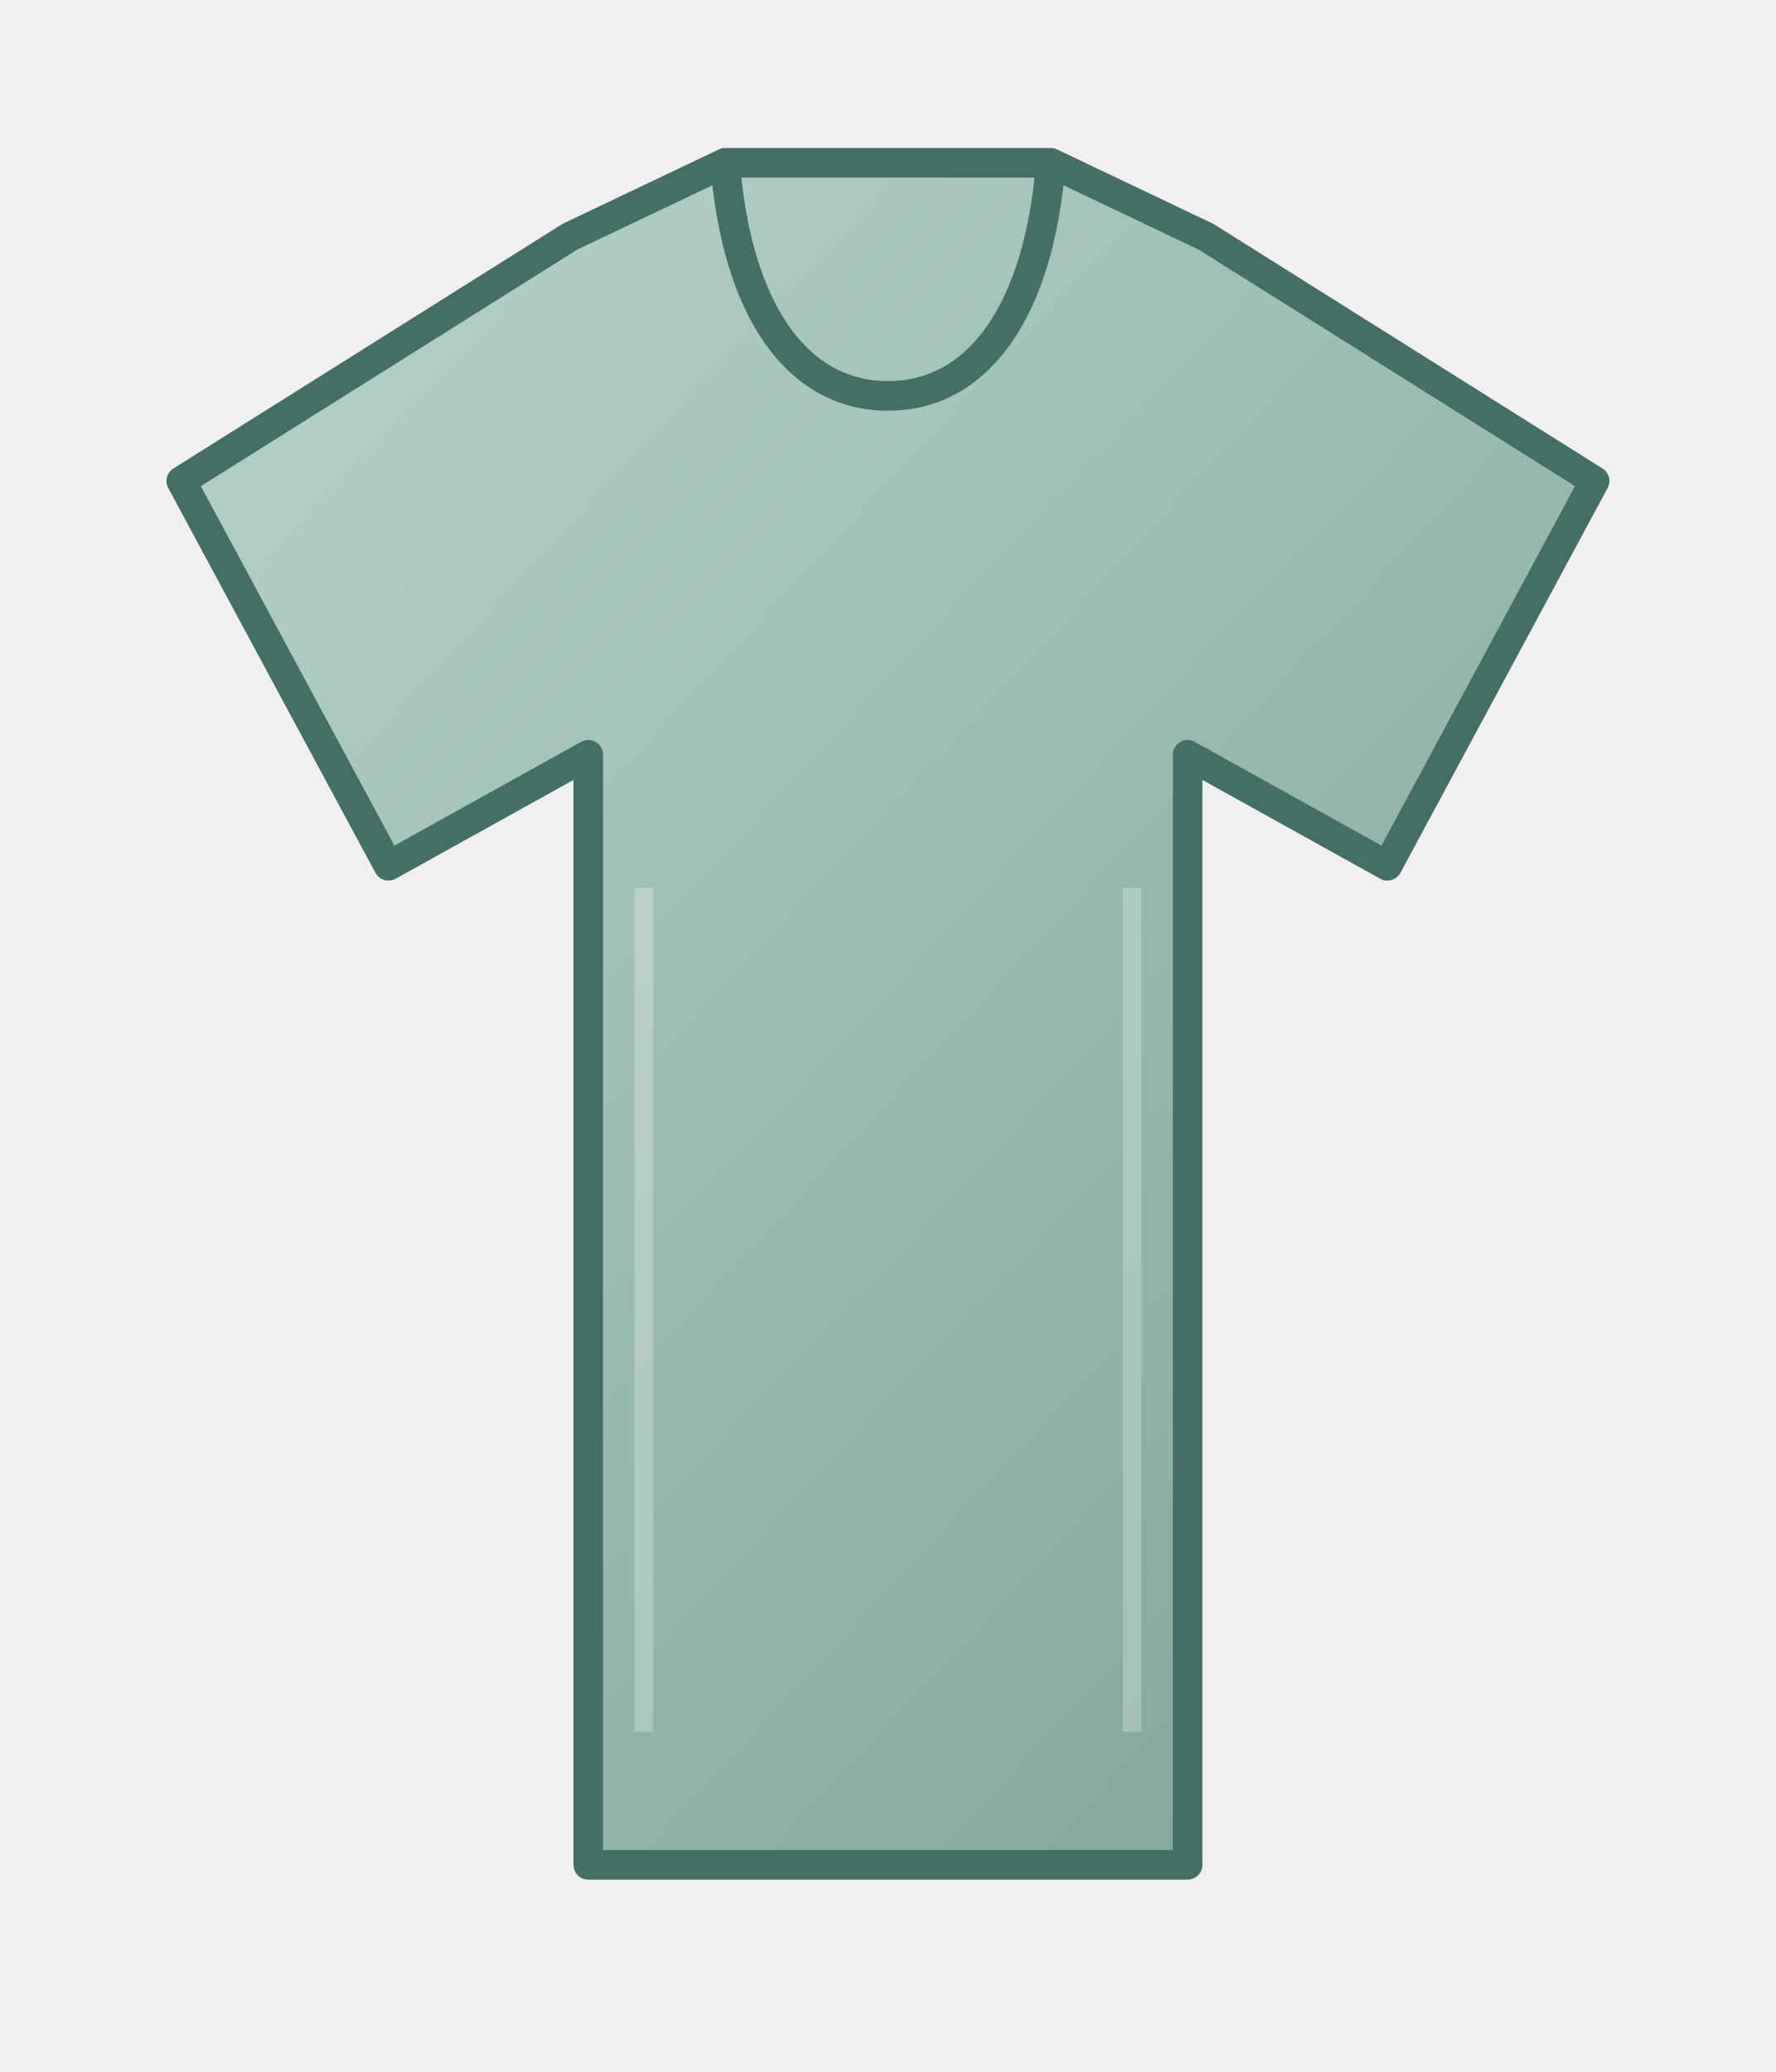
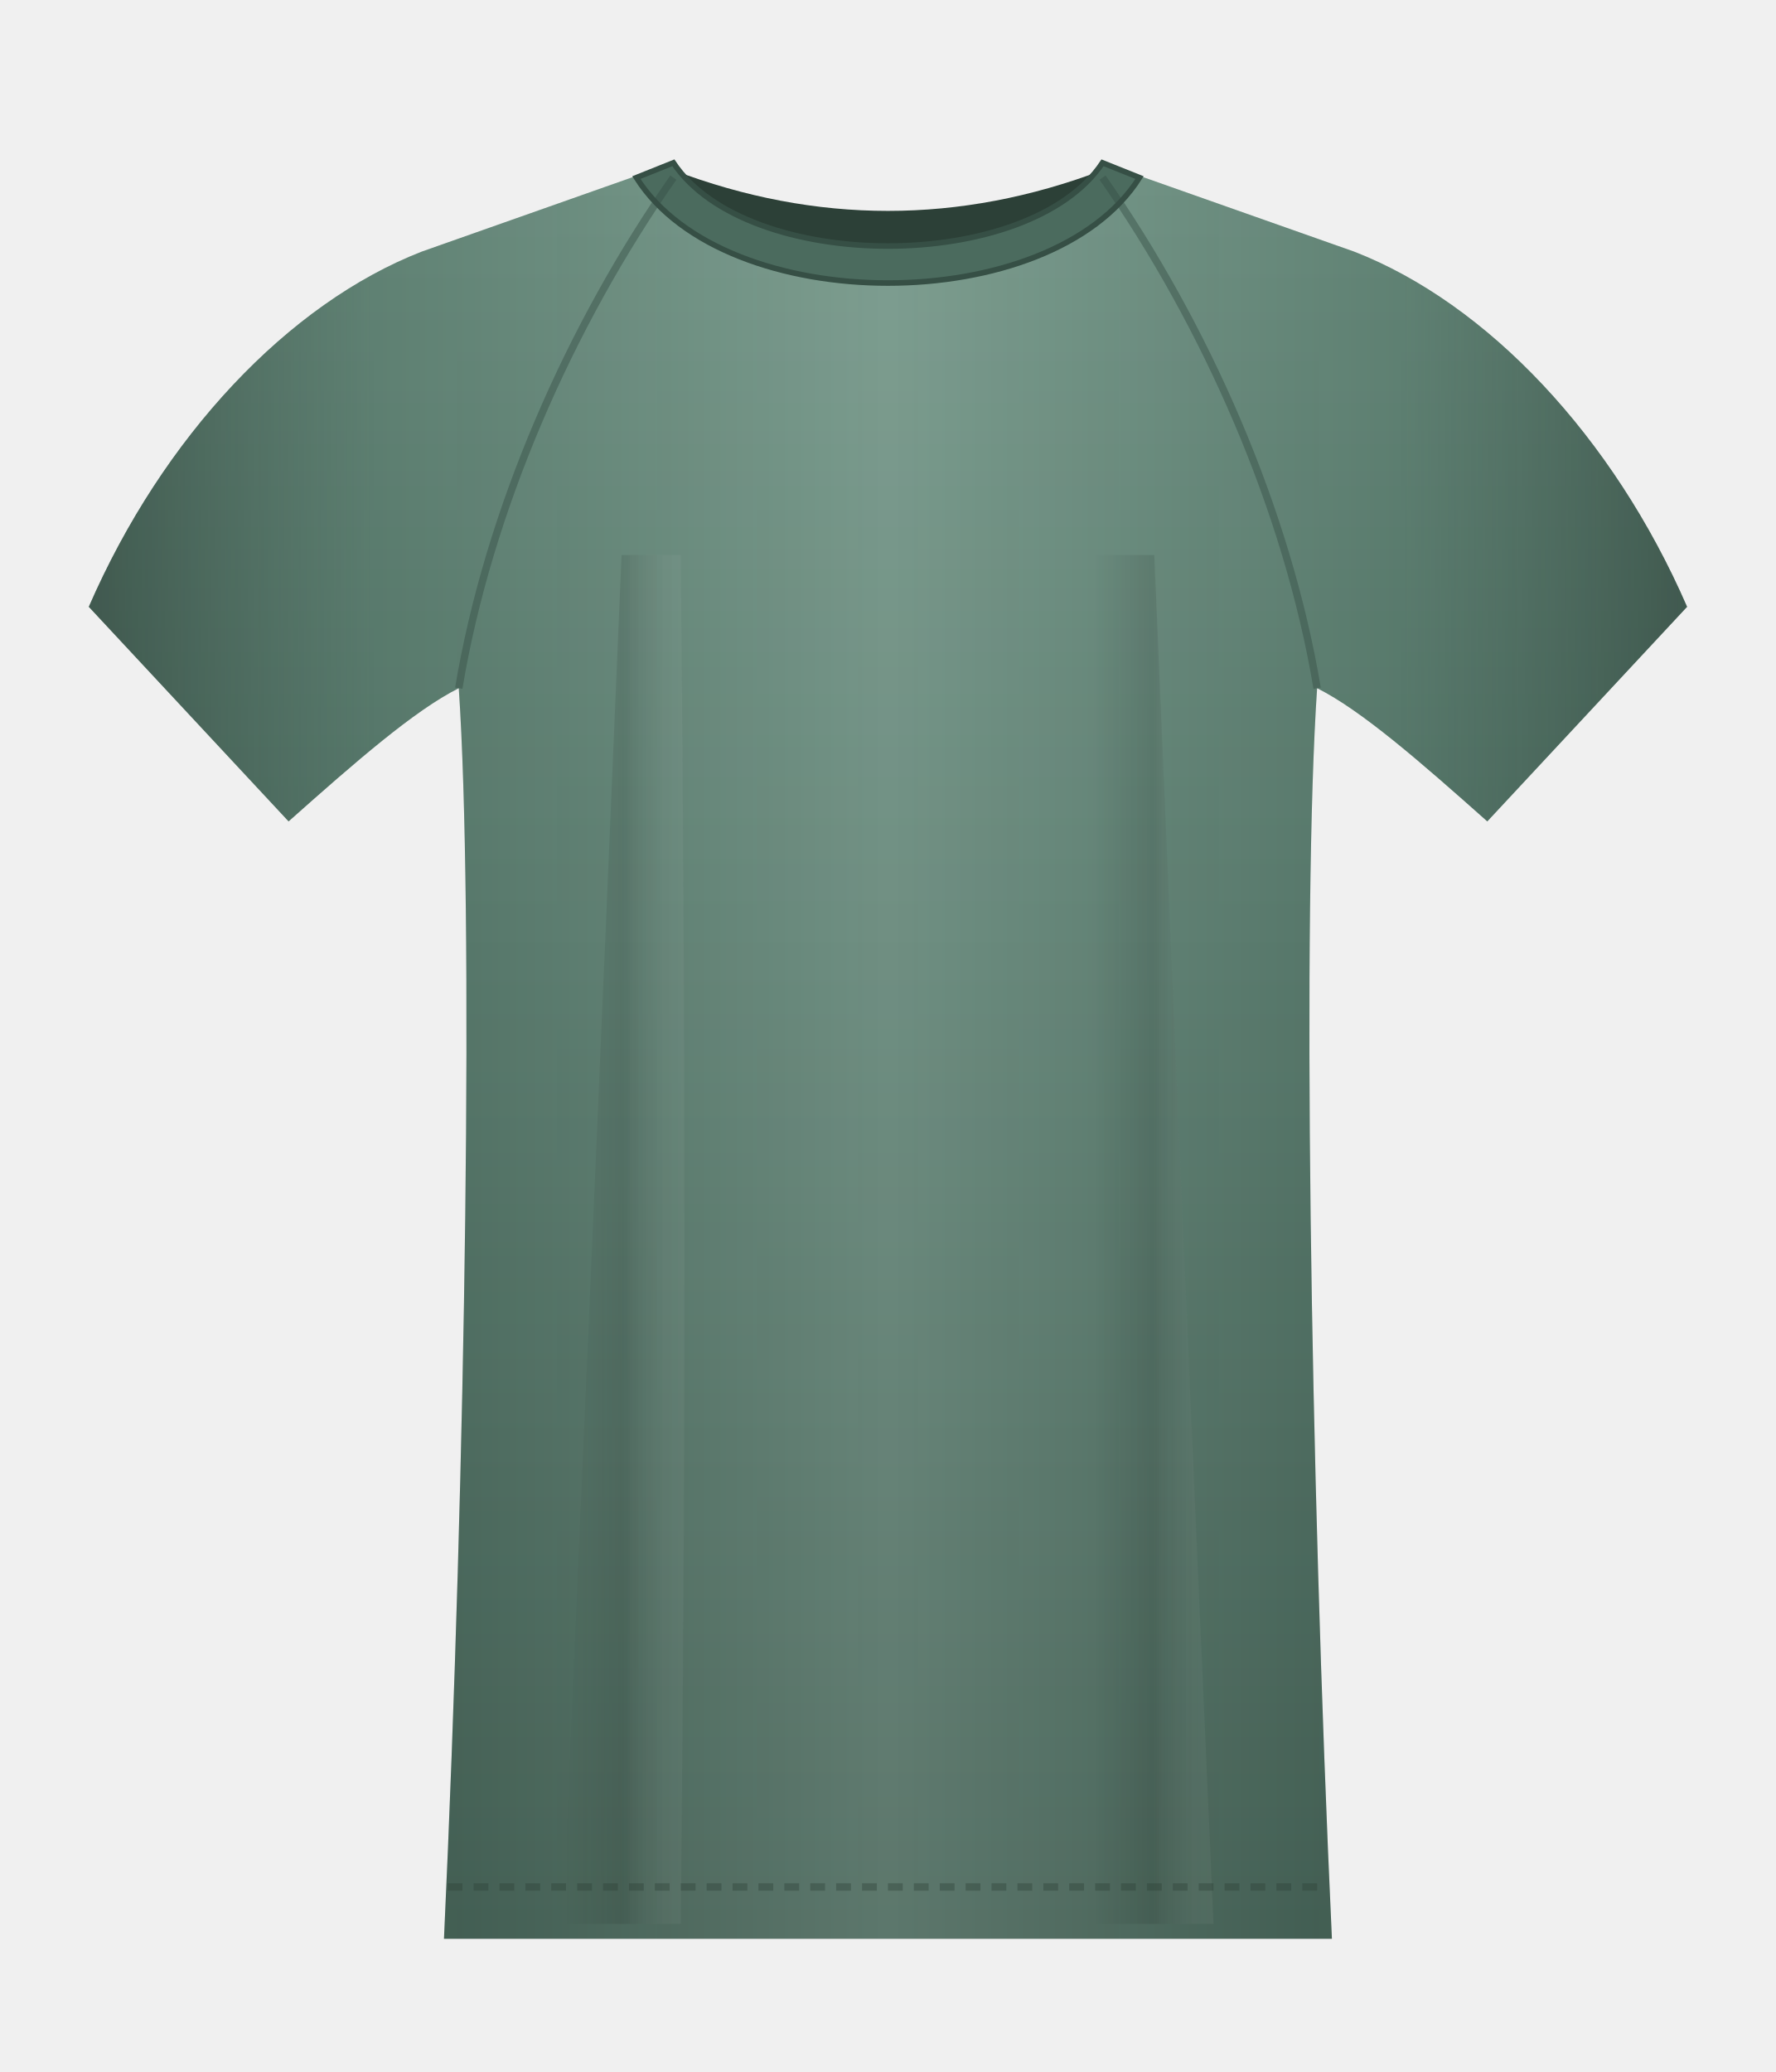
<svg xmlns="http://www.w3.org/2000/svg" viewBox="0 0 480 560">
  <defs>
-     <linearGradient id="fabric" x2="0.9" y2="1">
-       <stop stop-color="#b8d4c8" />
-       <stop offset="1" stop-color="#7fa597" />
+     <linearGradient id="teeBase" x1="0" y1="0" x2="0" y2="1">
+       <stop offset="0%" stop-color="#6b8f80" />
+       <stop offset="45%" stop-color="#587b6d" />
+       <stop offset="100%" stop-color="#425f53" />
+     </linearGradient>
+     <linearGradient id="teeCylinder" x1="0" y1="0" x2="1" y2="0">
+       <stop offset="0%" stop-color="#1d2b25" stop-opacity="0.48" />
+       <stop offset="18%" stop-color="#2c4038" stop-opacity="0.14" />
+       <stop offset="50%" stop-color="#e8f5ef" stop-opacity="0.16" />
+       <stop offset="82%" stop-color="#2c4038" stop-opacity="0.14" />
+       <stop offset="100%" stop-color="#1d2b25" stop-opacity="0.48" />
+     </linearGradient>
+     <linearGradient id="drapeFold" x1="0" y1="0" x2="1" y2="0">
+       <stop offset="0%" stop-color="#000" stop-opacity="0" />
+       <stop offset="50%" stop-color="#000" stop-opacity="0.14" />
+       <stop offset="100%" stop-color="#fff" stop-opacity="0.06" />
    </linearGradient>
  </defs>
-   <path d="M154 64 196 44h88l42 20 105 66-56 104-54-30v300H159V204l-54 30-56-104z" fill="url(#fabric)" stroke="#456f64" stroke-width="8" stroke-linejoin="round" />
-   <path d="M196 44c3 39 19 63 44 63s41-24 44-63" fill="none" stroke="#456f64" stroke-width="8" />
-   <path d="M174 240v228m132-228v228" stroke="#ffffff" stroke-opacity=".25" stroke-width="5" />
+   <path d="M182 46 Q240 68 298 46 Q292 88 240 88 Q188 88 182 46 Z" fill="#2c4037" />
+   <path d="M182 44 C202 74 278 74 298 44 L366 68 C402 82 436 118 456 164 L402 222 C384 206 368 192 356 186 C352 245 354 395 360 524 L120 524 C126 395 128 245 124 186 C112 192 96 206 78 222 L24 164 C44 118 78 82 114 68 Z" fill="url(#teeBase)" />
+   <path d="M182 44 C202 74 278 74 298 44 L366 68 C402 82 436 118 456 164 L402 222 C384 206 368 192 356 186 C352 245 354 395 360 524 L120 524 C126 395 128 245 124 186 C112 192 96 206 78 222 L24 164 C44 118 78 82 114 68 Z" fill="url(#teeCylinder)" />
+   <path d="M168 150 Q160 340 152 520 L184 520 Q186 340 184 150 Z" fill="url(#drapeFold)" opacity="0.7" />
+   <path d="M296 150 Q294 340 296 520 L328 520 Q320 340 312 150 Z" fill="url(#drapeFold)" opacity="0.7" />
+   <path d="M172 48 C196 86 284 86 308 48 L298 44 C278 74 202 74 182 44 Z" fill="#4b6b5e" stroke="#364f45" stroke-width="1.5" />
+   <path d="M124 186 C132 138 154 88 182 48 M356 186 C348 138 326 88 298 48" fill="none" stroke="#364f45" stroke-opacity="0.45" stroke-width="2" />
+   <path d="M121 510 L359 510" fill="none" stroke="#2d4239" stroke-opacity="0.4" stroke-width="2" stroke-dasharray="4 3" />
</svg>
